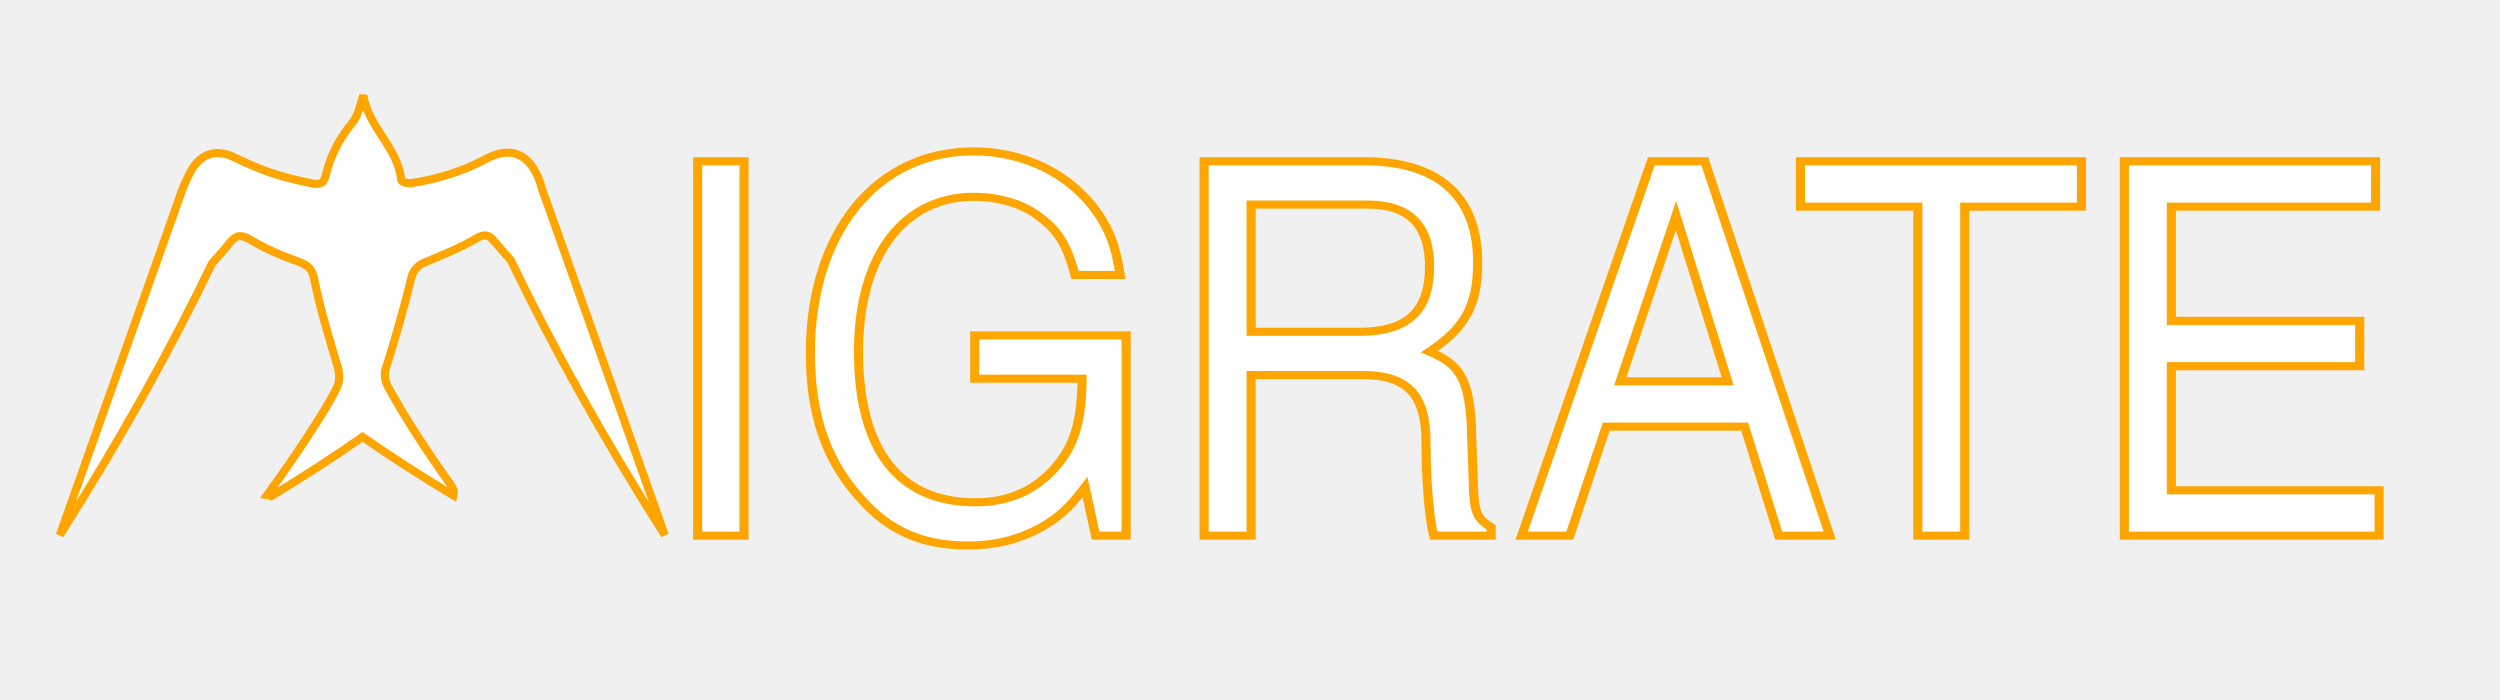
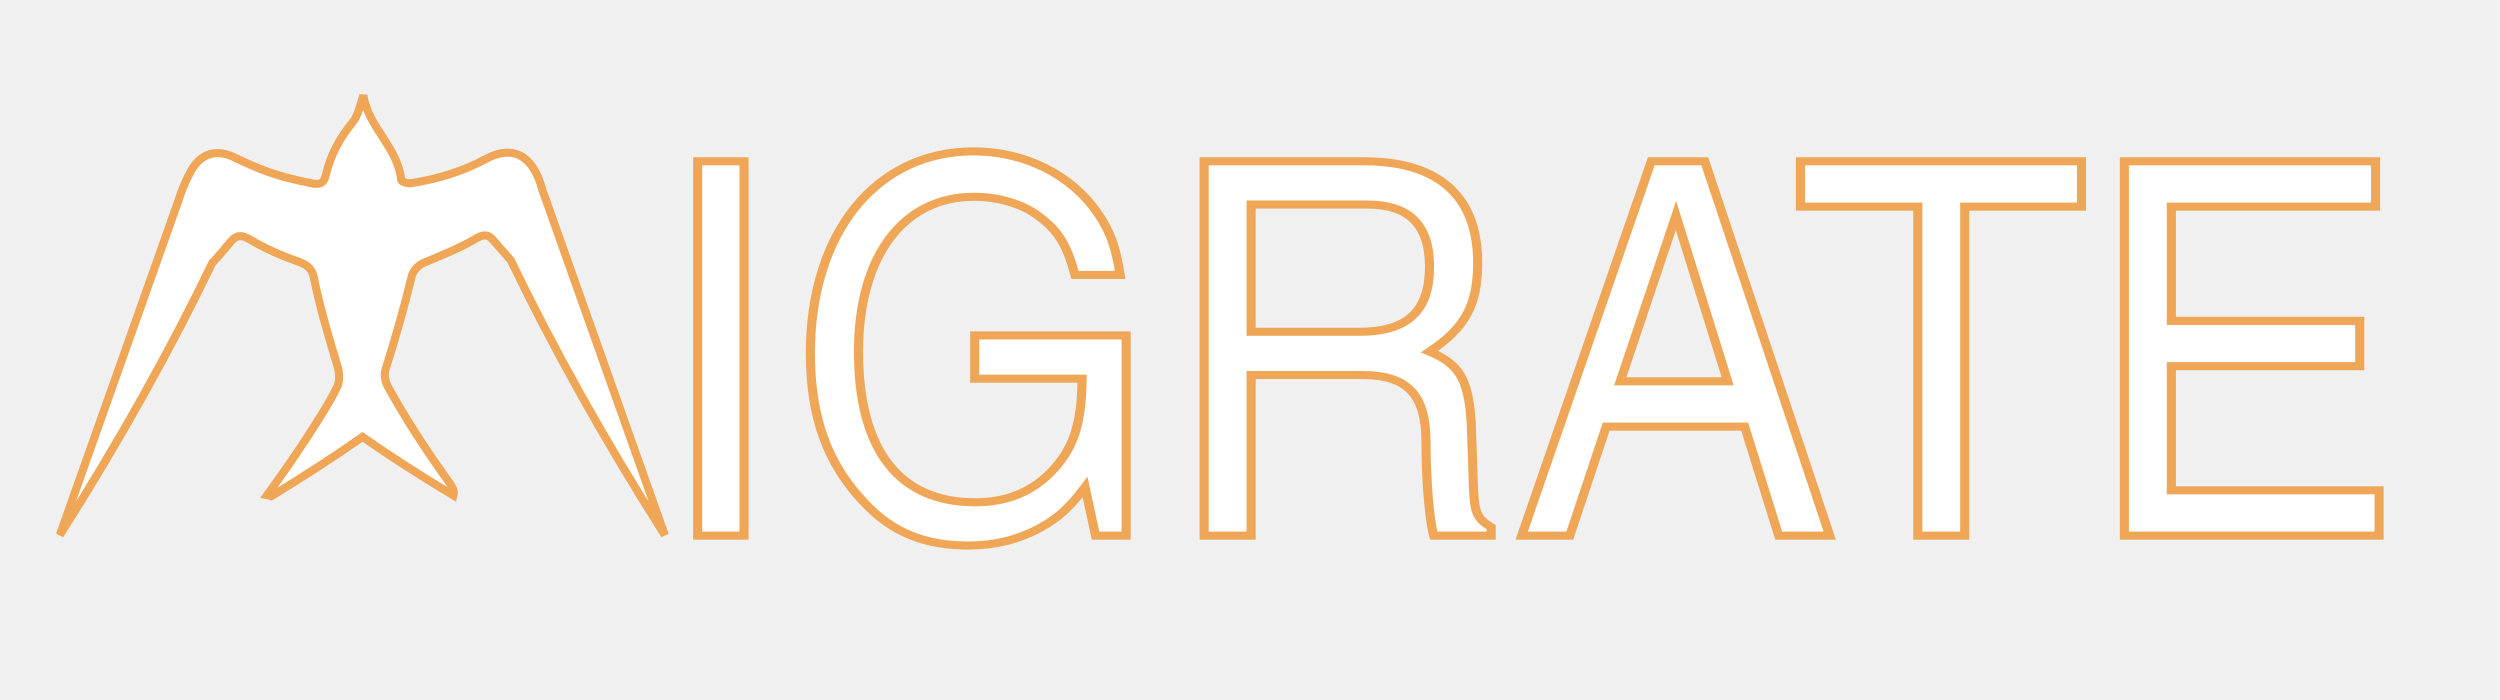
<svg xmlns="http://www.w3.org/2000/svg" version="1.1" id="Layer_1" x="0px" y="0px" viewBox="0 0 618.6 173.1" style="enable-background:new 0 0 618.6 173.1;" xml:space="preserve">
  <style type="text/css">
	.st0{fill:none;}
- 	.st1{fill:white;stroke:orange;stroke-width:2;}
- 	.st2{fill:#FFFFFF;stroke:orange;stroke-width:2;}
+ 	.st1{fill:white;stroke:#efa656;stroke-width:2;}
+ 	.st2{fill:#FFFFFF;stroke:#efa656;stroke-width:2;}
	.st3{font-family:'ArialNarrow';}
	.st4{font-size:129px;}
- 	
+ 
</style>
  <g>
    <path class="st0" d="M618.6,152.9c0,5.5-4.5,10-10,10H10c-5.5,0-10-4.5-10-10V10C0,4.5,4.5,0,10,0h598.6c5.5,0,10,4.5,10,10V152.9z   " />
  </g>
  <g>
    <path class="st0" d="M135.1,49.5c9.8,27.6,19.6,55.2,29.4,82.9c-15.3-24.1-27.8-46.6-38.1-68c0,0,0,0,0,0c-1.5-1.7-2.9-3.3-4.3-4.9   c-1.2-1.5-2.3-1.6-4.1-0.6c-4.2,2.5-8.8,4.3-13.3,6.2c-1.2,0.5-2.5,2-2.8,3.2c-1.9,7.8-4.1,15.5-6.5,23.1c-0.4,1.4-0.1,3,0.6,4.3   c4.4,8,9.5,15.8,15.3,23.9c0.6,0.9,1.2,1.8,0.9,3c-8-4.8-15.5-9.6-22.5-14.5c-7.1,5-14.6,9.8-22.6,14.7c-0.6-0.2-0.4-0.2-1-0.3   c3.4-4.7,6.7-9.4,9.7-14c2.7-4.2,5.5-8.4,7.6-12.7c0.7-1.5,0.6-3.3,0.2-4.9c-2.2-7.3-4.4-14.6-5.9-22c-0.4-2.1-1.3-3.2-3.7-4.1   c-4.3-1.5-8.4-3.3-12.1-5.5c-2.2-1.3-3.4-1.2-4.9,0.6c-1.4,1.7-2.9,3.5-4.5,5.2c-10.2,21.2-22.6,43.5-37.7,67.3   c9.8-27.6,19.6-55.2,29.4-82.9c0,0,0,0,0,0c0.2-0.6,0.4-1.2,0.6-1.8c0.7-1.9,1.6-3.8,2.5-5.5c2.6-4.5,6.6-5.4,11-3.1   c6,2.8,9.6,4.4,19,6.3c1.9,0.3,2.8,0,3.3-2c1.2-5.1,3.5-9.3,6.7-13.2c1.3-1.6,1.8-4.1,2.6-6.6c1.3,8.1,8.5,12.7,9.4,21   c0,0.4,1.7,0.9,2.6,0.7c6.4-1,12.6-2.9,18.2-5.9c5.3-2.9,10.7-2.5,13.6,5.9C134.1,46.8,134.6,48.2,135.1,49.5   C135.1,49.5,135.1,49.5,135.1,49.5z" />
    <path class="st1" d="M135.1,49.5c9.8,27.6,19.6,55.2,29.4,82.9c-15.3-24.1-27.8-46.6-38.1-68c0,0,0,0,0,0c-1.5-1.7-2.9-3.3-4.3-4.9   c-1.2-1.5-2.3-1.6-4.1-0.6c-4.2,2.5-8.8,4.3-13.3,6.2c-1.2,0.5-2.5,2-2.8,3.2c-1.9,7.8-4.1,15.5-6.5,23.1c-0.4,1.4-0.1,3,0.6,4.3   c4.4,8,9.5,15.8,15.3,23.9c0.6,0.9,1.2,1.8,0.9,3c-8-4.8-15.5-9.6-22.5-14.5c-7.1,5-14.6,9.8-22.6,14.7c-0.6-0.2-0.4-0.2-1-0.3   c3.4-4.7,6.7-9.4,9.7-14c2.7-4.2,5.5-8.4,7.6-12.7c0.7-1.5,0.6-3.3,0.2-4.9c-2.2-7.3-4.4-14.6-5.9-22c-0.4-2.1-1.3-3.2-3.7-4.1   c-4.3-1.5-8.4-3.3-12.1-5.5c-2.2-1.3-3.4-1.2-4.9,0.6c-1.4,1.7-2.9,3.5-4.5,5.2c-10.2,21.2-22.6,43.5-37.7,67.3   c9.8-27.6,19.6-55.2,29.4-82.9c0,0,0,0,0,0c0.2-0.6,0.4-1.2,0.6-1.8c0.7-1.9,1.6-3.8,2.5-5.5c2.6-4.5,6.6-5.4,11-3.1   c6,2.8,9.6,4.4,19,6.3c1.9,0.3,2.8,0,3.3-2c1.2-5.1,3.5-9.3,6.7-13.2c1.3-1.6,1.8-4.1,2.6-6.6c1.3,8.1,8.5,12.7,9.4,21   c0,0.4,1.7,0.9,2.6,0.7c6.4-1,12.6-2.9,18.2-5.9c5.3-2.9,10.7-2.5,13.6,5.9C134.1,46.8,134.6,48.2,135.1,49.5   C135.1,49.5,135.1,49.5,135.1,49.5z" />
  </g>
  <text transform="matrix(1.1257 0 0 1 161.7453 132.5355)" class="st2 st3 st4">IGRATE</text>
</svg>
